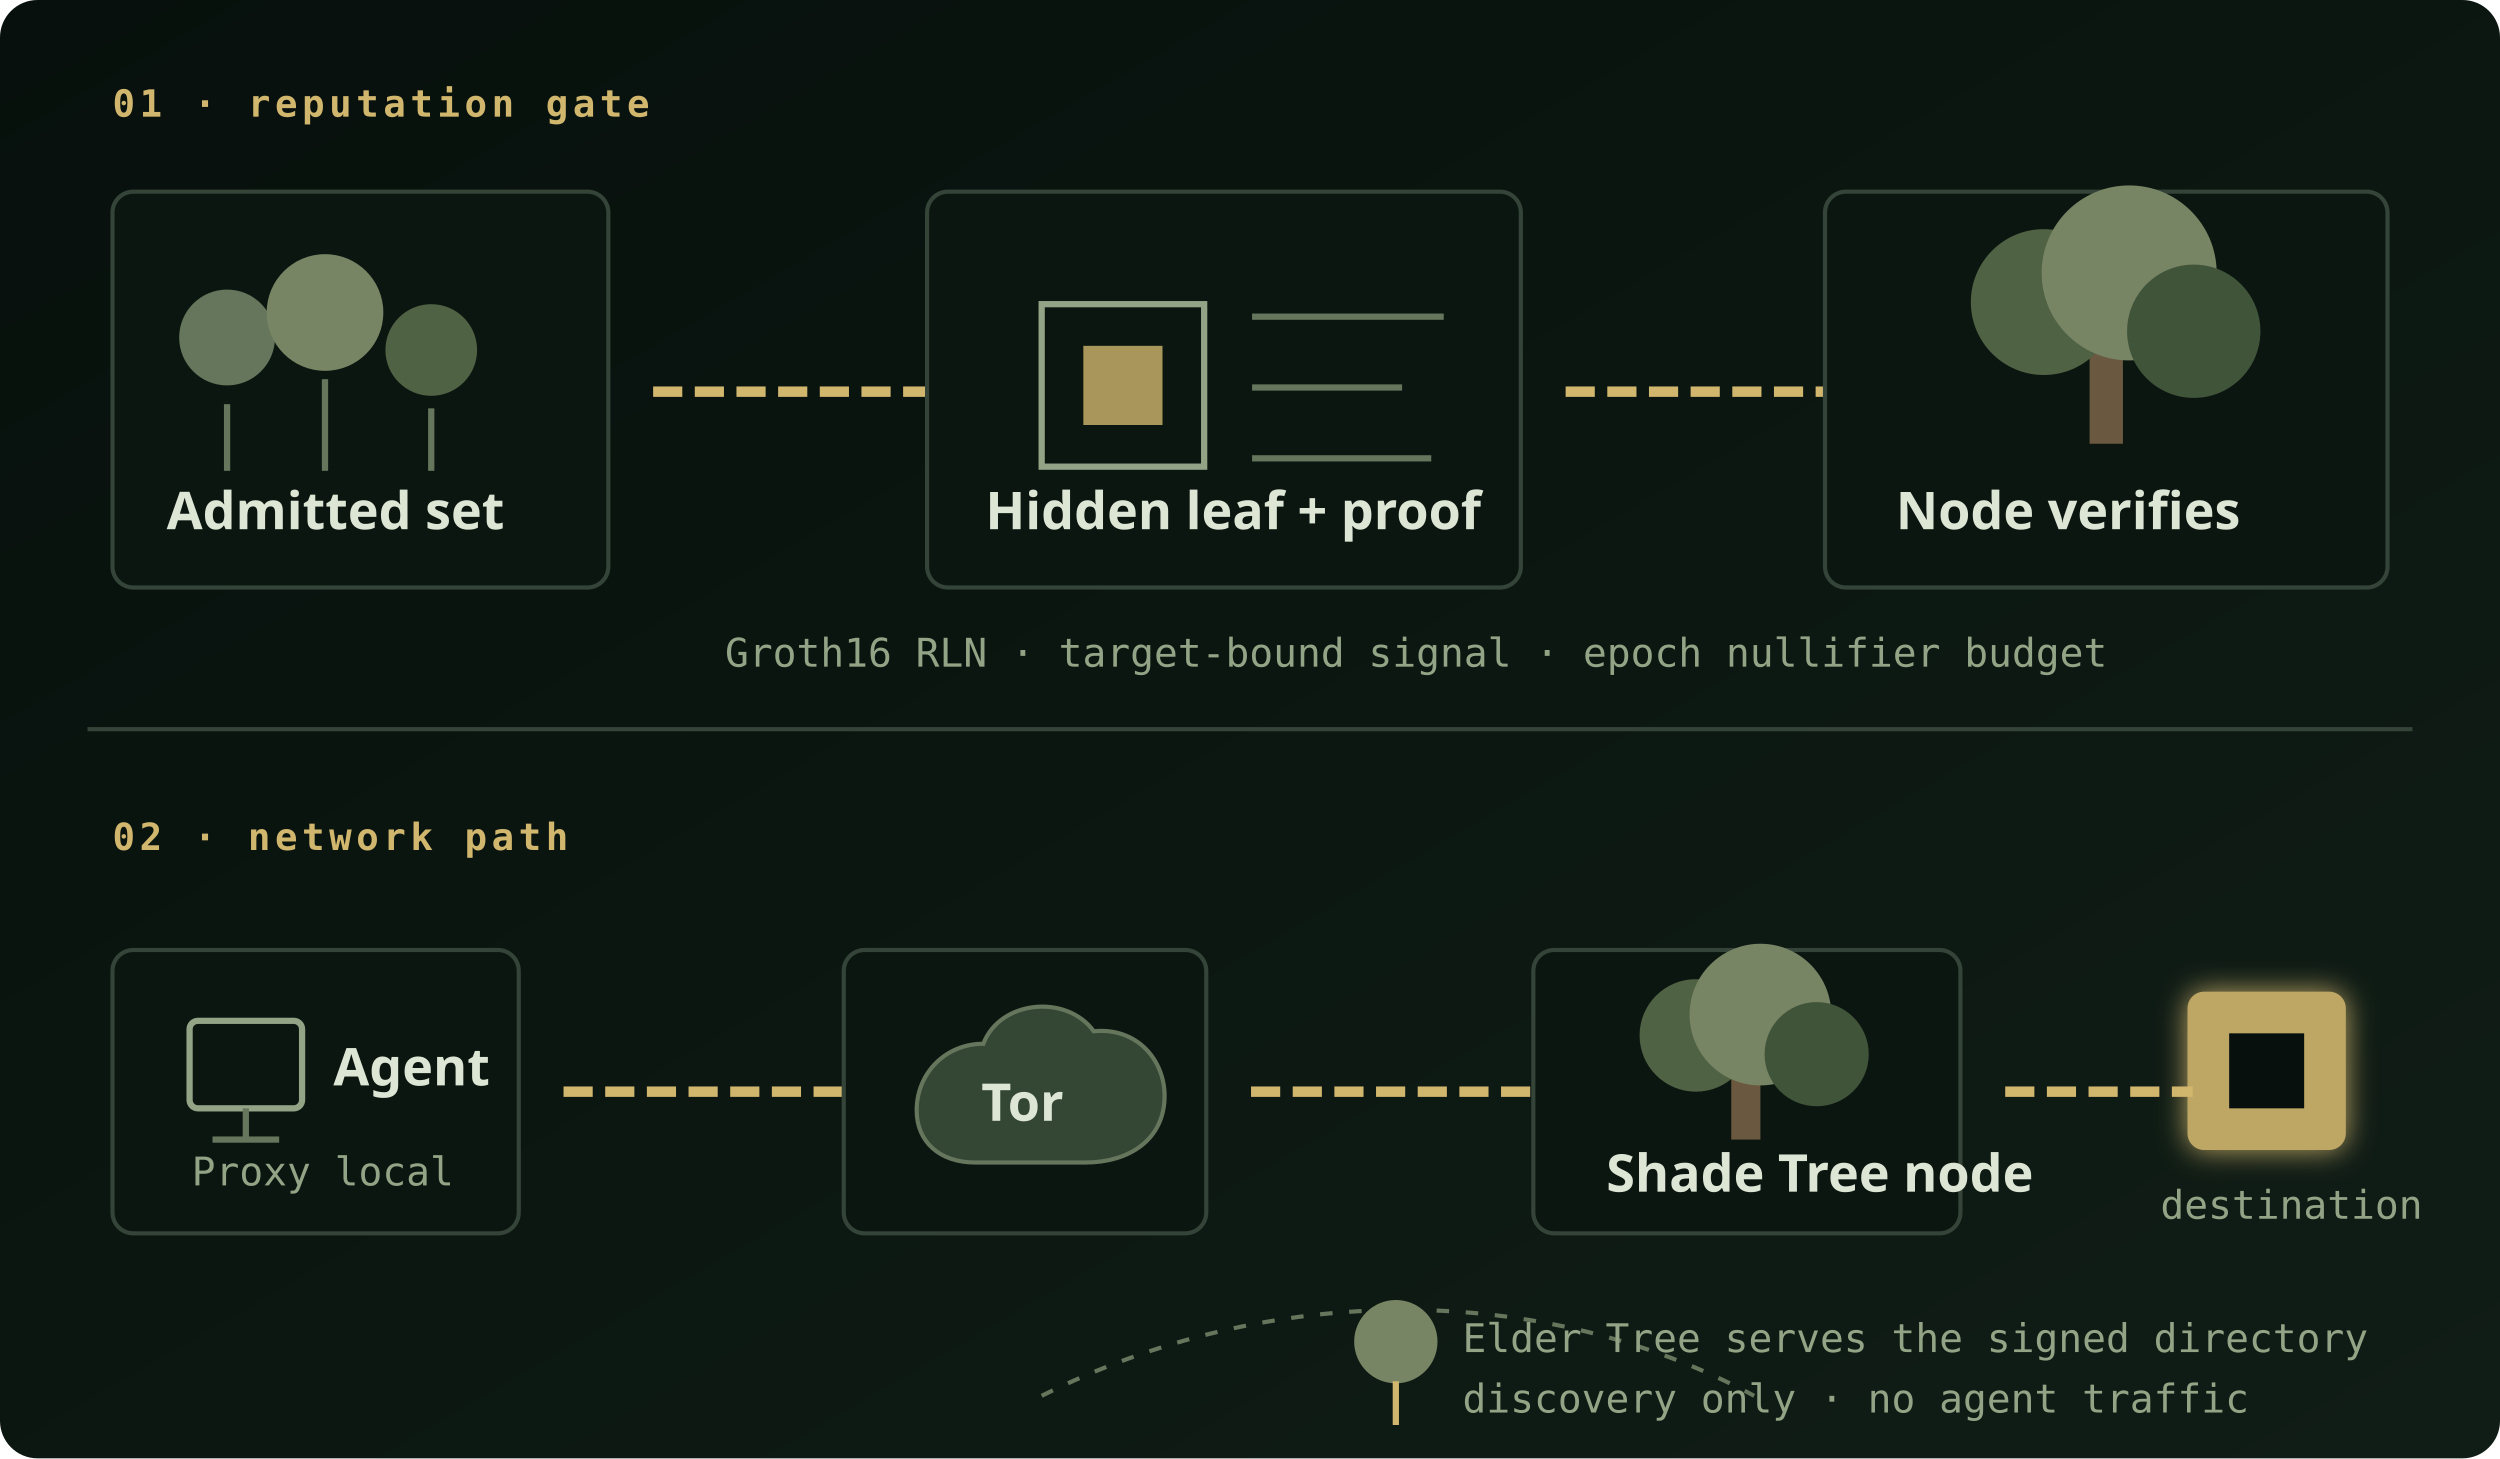
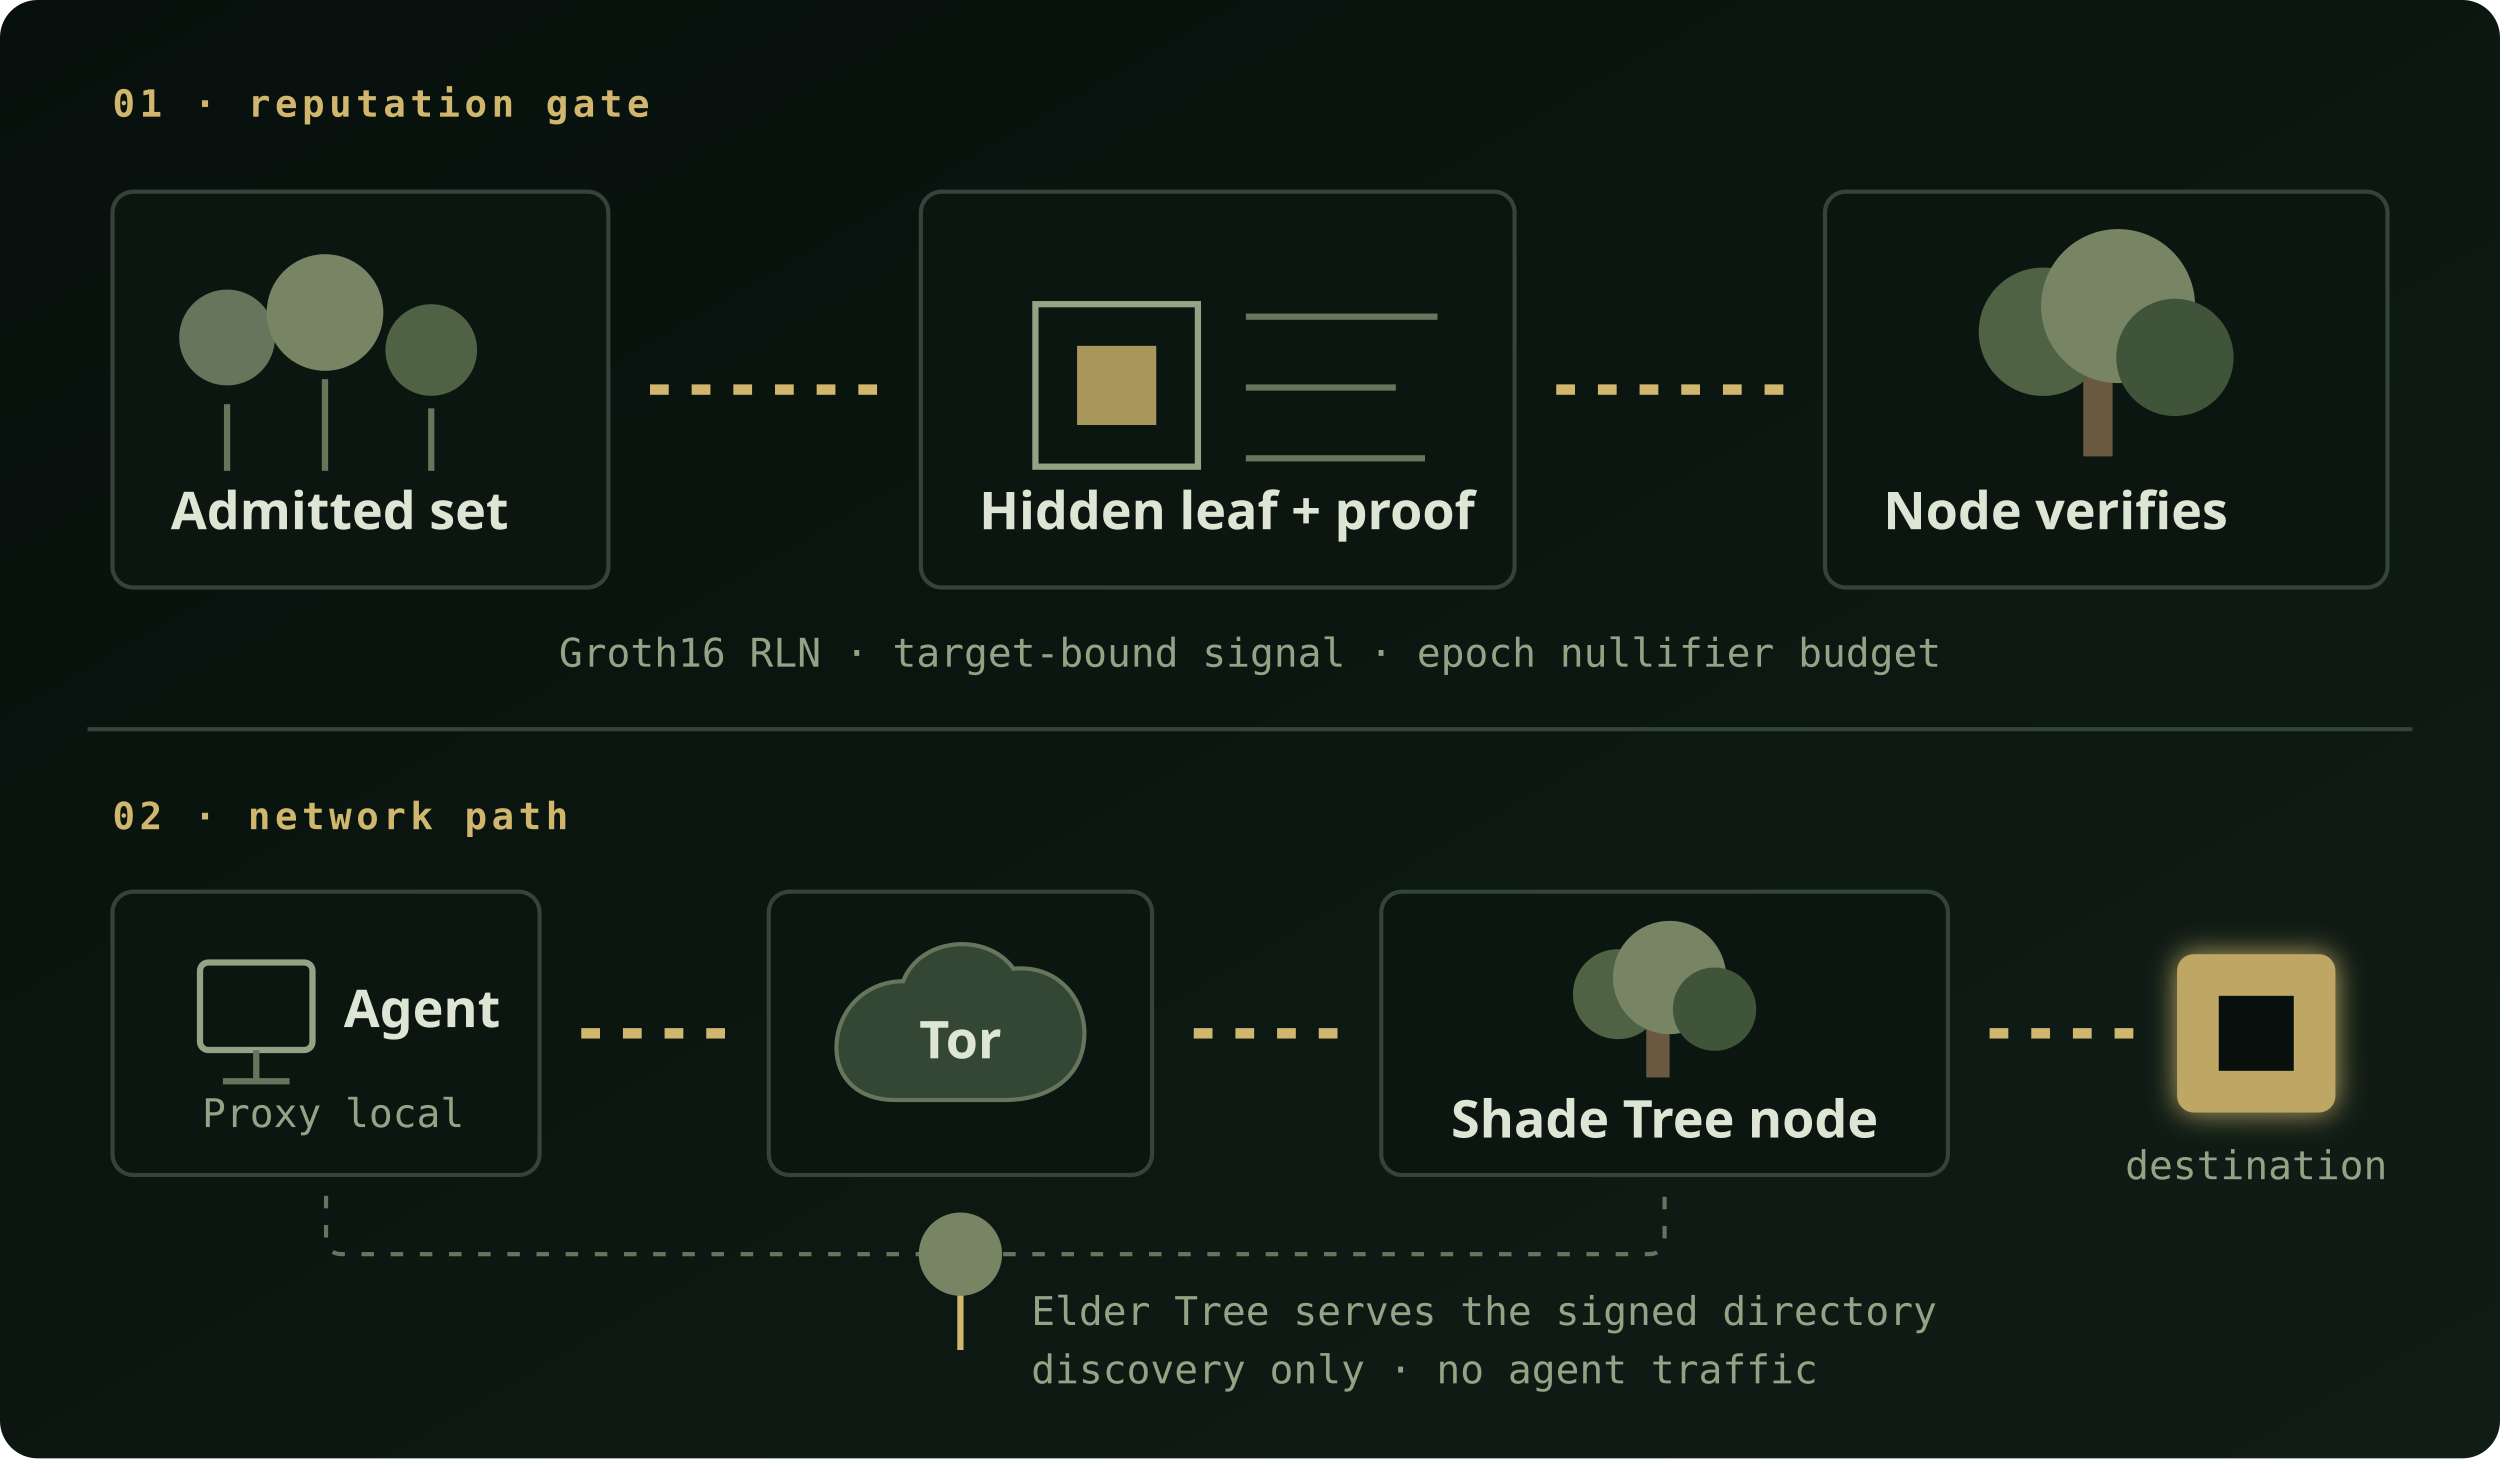
<svg xmlns="http://www.w3.org/2000/svg" viewBox="0 0 1200 700" role="img" aria-labelledby="title desc">
  <defs>
    <linearGradient id="ground" x1="0" y1="0" x2="1" y2="1">
      <stop stop-color="#07100c" />
      <stop offset="1" stop-color="#101d16" />
    </linearGradient>
    <filter id="glow" x="-80%" y="-80%" width="260%" height="260%">
      <feGaussianBlur stdDeviation="7" result="blur" />
      <feMerge>
        <feMergeNode in="blur" />
        <feMergeNode in="SourceGraphic" />
      </feMerge>
    </filter>
    <style>
      .label{fill:#dde5d5;font:600 25px ui-sans-serif,system-ui,sans-serif}
      .small{fill:#93a486;font:500 19px ui-monospace,SFMono-Regular,Menlo,monospace}
      .title{fill:#d1b66e;font:600 18px ui-monospace,SFMono-Regular,Menlo,monospace;letter-spacing:.12em;text-transform:uppercase}
+       .mid{text-anchor:middle}
      .line{fill:none;stroke:#65765d;stroke-width:3}
-       .signal{fill:none;stroke:#d1b66e;stroke-width:5;stroke-linecap:square;stroke-dasharray:9 11}
+       .signal{fill:none;stroke:#d1b66e;stroke-width:5;stroke-linecap:butt;stroke-dasharray:9 11}
+       .discovery{fill:none;stroke:#65765d;stroke-width:2;stroke-dasharray:6 8}
      .card{fill:#0b1610;stroke:#344438;stroke-width:2}
    </style>
  </defs>
  <rect width="1200" height="700" rx="18" fill="url(#ground)" />
  <path d="M42 350H1158" stroke="#344438" stroke-width="2" />
  <text class="title" x="54" y="56">01 · reputation gate</text>
  <g transform="translate(54 92)">
    <rect class="card" width="238" height="190" rx="10" />
    <circle cx="55" cy="70" r="23" fill="#65765d" />
    <circle cx="102" cy="58" r="28" fill="#788564" />
    <circle cx="153" cy="76" r="22" fill="#506244" />
    <path class="line" d="M55 102v32m47-44v44m51-30v30" />
-     <text class="label" x="26" y="162">Admitted set</text>
+     <text class="label" x="28" y="162">Admitted set</text>
  </g>
-   <path class="signal" d="M316 188H445" />
-   <g transform="translate(445 92)">
+   <path class="signal" d="M312 187H422" />
+   <g transform="translate(442 92)">
    <rect class="card" width="285" height="190" rx="10" />
    <path d="M55 54h78v78H55z" fill="none" stroke="#93a486" stroke-width="3" />
    <path d="M75 74h38v38H75z" fill="#d1b66e" opacity=".8" />
    <path d="M156 60h92M156 94h72M156 128h86" class="line" />
    <text class="label" x="28" y="162">Hidden leaf + proof</text>
  </g>
-   <path class="signal" d="M754 188H876" />
+   <path class="signal" d="M747 187H856" />
  <g transform="translate(876 92)">
    <rect class="card" width="270" height="190" rx="10" />
-     <path d="M135 38v83" stroke="#6a5940" stroke-width="16" />
-     <circle cx="105" cy="53" r="35" fill="#506244" />
-     <circle cx="146" cy="39" r="42" fill="#788564" />
-     <circle cx="177" cy="67" r="32" fill="#40543a" />
-     <text class="label" x="34" y="162">Node verifies</text>
+     <g transform="translate(12.2 20.6) scale(.88)">
+       <path d="M135 38v83" stroke="#6a5940" stroke-width="16" />
+       <circle cx="105" cy="53" r="35" fill="#506244" />
+       <circle cx="146" cy="39" r="42" fill="#788564" />
+       <circle cx="177" cy="67" r="32" fill="#40543a" />
+     </g>
+     <text class="label" x="28" y="162">Node verifies</text>
  </g>
-   <text class="small" x="348" y="320">Groth16 RLN · target-bound signal · epoch nullifier budget</text>
-   <text class="title" x="54" y="408">02 · network path</text>
-   <g transform="translate(54 456)">
-     <rect class="card" width="195" height="136" rx="10" />
-     <rect x="37" y="34" width="54" height="42" rx="4" fill="none" stroke="#93a486" stroke-width="3" />
-     <path class="line" d="M48 91h32m-16-15v15" />
-     <text class="label" x="106" y="65">Agent</text>
-     <text class="small" x="38" y="113">Proxy local</text>
+   <text class="small mid" x="600" y="320">Groth16 RLN · target-bound signal · epoch nullifier budget</text>
+   <text class="title" x="54" y="398">02 · network path</text>
+   <g transform="translate(54 428)">
+     <rect class="card" width="205" height="136" rx="10" />
+     <g transform="translate(5 0)">
+       <rect x="37" y="34" width="54" height="42" rx="4" fill="none" stroke="#93a486" stroke-width="3" />
+       <path class="line" d="M48 91h32m-16-15v15" />
+       <text class="label" x="106" y="65">Agent</text>
+       <text class="small" x="38" y="113">Proxy local</text>
+     </g>
  </g>
-   <path class="signal" d="M273 524H405" />
-   <g transform="translate(405 456)">
-     <rect class="card" width="174" height="136" rx="10" />
-     <path d="M35 77c0-18 14-32 32-32 8-21 40-24 53-6 21-2 34 14 34 31 0 21-17 32-38 32H63c-17 0-28-10-28-25z" fill="#344634" stroke="#65765d" stroke-width="2" />
-     <text class="label" x="66" y="82">Tor</text>
+   <path class="signal" d="M279 496H349" />
+   <g transform="translate(369 428)">
+     <rect class="card" width="184" height="136" rx="10" />
+     <g transform="translate(-2.5 -2)">
+       <path d="M35 77c0-18 14-32 32-32 8-21 40-24 53-6 21-2 34 14 34 31 0 21-17 32-38 32H63c-17 0-28-10-28-25z" fill="#344634" stroke="#65765d" stroke-width="2" />
+       <text class="label mid" x="94.5" y="82">Tor</text>
+     </g>
  </g>
-   <path class="signal" d="M603 524H736" />
-   <g transform="translate(736 456)">
-     <rect class="card" width="205" height="136" rx="10" />
-     <path d="M102 30v61" stroke="#6a5940" stroke-width="14" />
-     <circle cx="78" cy="41" r="27" fill="#506244" />
-     <circle cx="109" cy="31" r="34" fill="#788564" />
-     <circle cx="136" cy="50" r="25" fill="#40543a" />
-     <text class="label" x="35" y="116">Shade Tree node</text>
+   <path class="signal" d="M573 496H643" />
+   <g transform="translate(663 428)">
+     <rect class="card" width="272" height="136" rx="10" />
+     <g transform="translate(51.2 16.4) scale(.8)">
+       <path d="M102 30v61" stroke="#6a5940" stroke-width="14" />
+       <circle cx="78" cy="41" r="27" fill="#506244" />
+       <circle cx="109" cy="31" r="34" fill="#788564" />
+       <circle cx="136" cy="50" r="25" fill="#40543a" />
+     </g>
+     <text class="label mid" x="136" y="118">Shade Tree node</text>
  </g>
-   <path class="signal" d="M965 524H1050" />
-   <g transform="translate(1050 476)">
+   <path class="signal" d="M955 496H1025" />
+   <g transform="translate(1045 458)">
    <rect width="76" height="76" rx="8" fill="#d1b66e" opacity=".9" filter="url(#glow)" />
    <rect x="20" y="20" width="36" height="36" fill="#07100c" />
  </g>
-   <text class="small" x="1037" y="585">destination</text>
-   <g transform="translate(500 670)">
-     <path d="M0 0C110-55 240-55 342 0" fill="none" stroke="#65765d" stroke-width="2" stroke-dasharray="6 8" />
-     <circle cx="170" cy="-26" r="20" fill="#788564" />
-     <path d="M170-7v21" stroke="#d1b66e" stroke-width="3" />
-     <text class="small" x="202" y="-21">Elder Tree serves the signed directory</text>
-     <text class="small" x="202" y="8">discovery only · no agent traffic</text>
+   <text class="small mid" x="1083" y="566">destination</text>
+   <path class="discovery" d="M156.5 574V594Q156.5 602 164.5 602H791Q799 602 799 594V574" />
+   <g transform="translate(461 602)">
+     <path d="M0 18v28" stroke="#d1b66e" stroke-width="3" />
+     <circle r="20" fill="#788564" />
+     <text class="small" x="34" y="34">Elder Tree serves the signed directory</text>
+     <text class="small" x="34" y="62">discovery only · no agent traffic</text>
  </g>
</svg>
